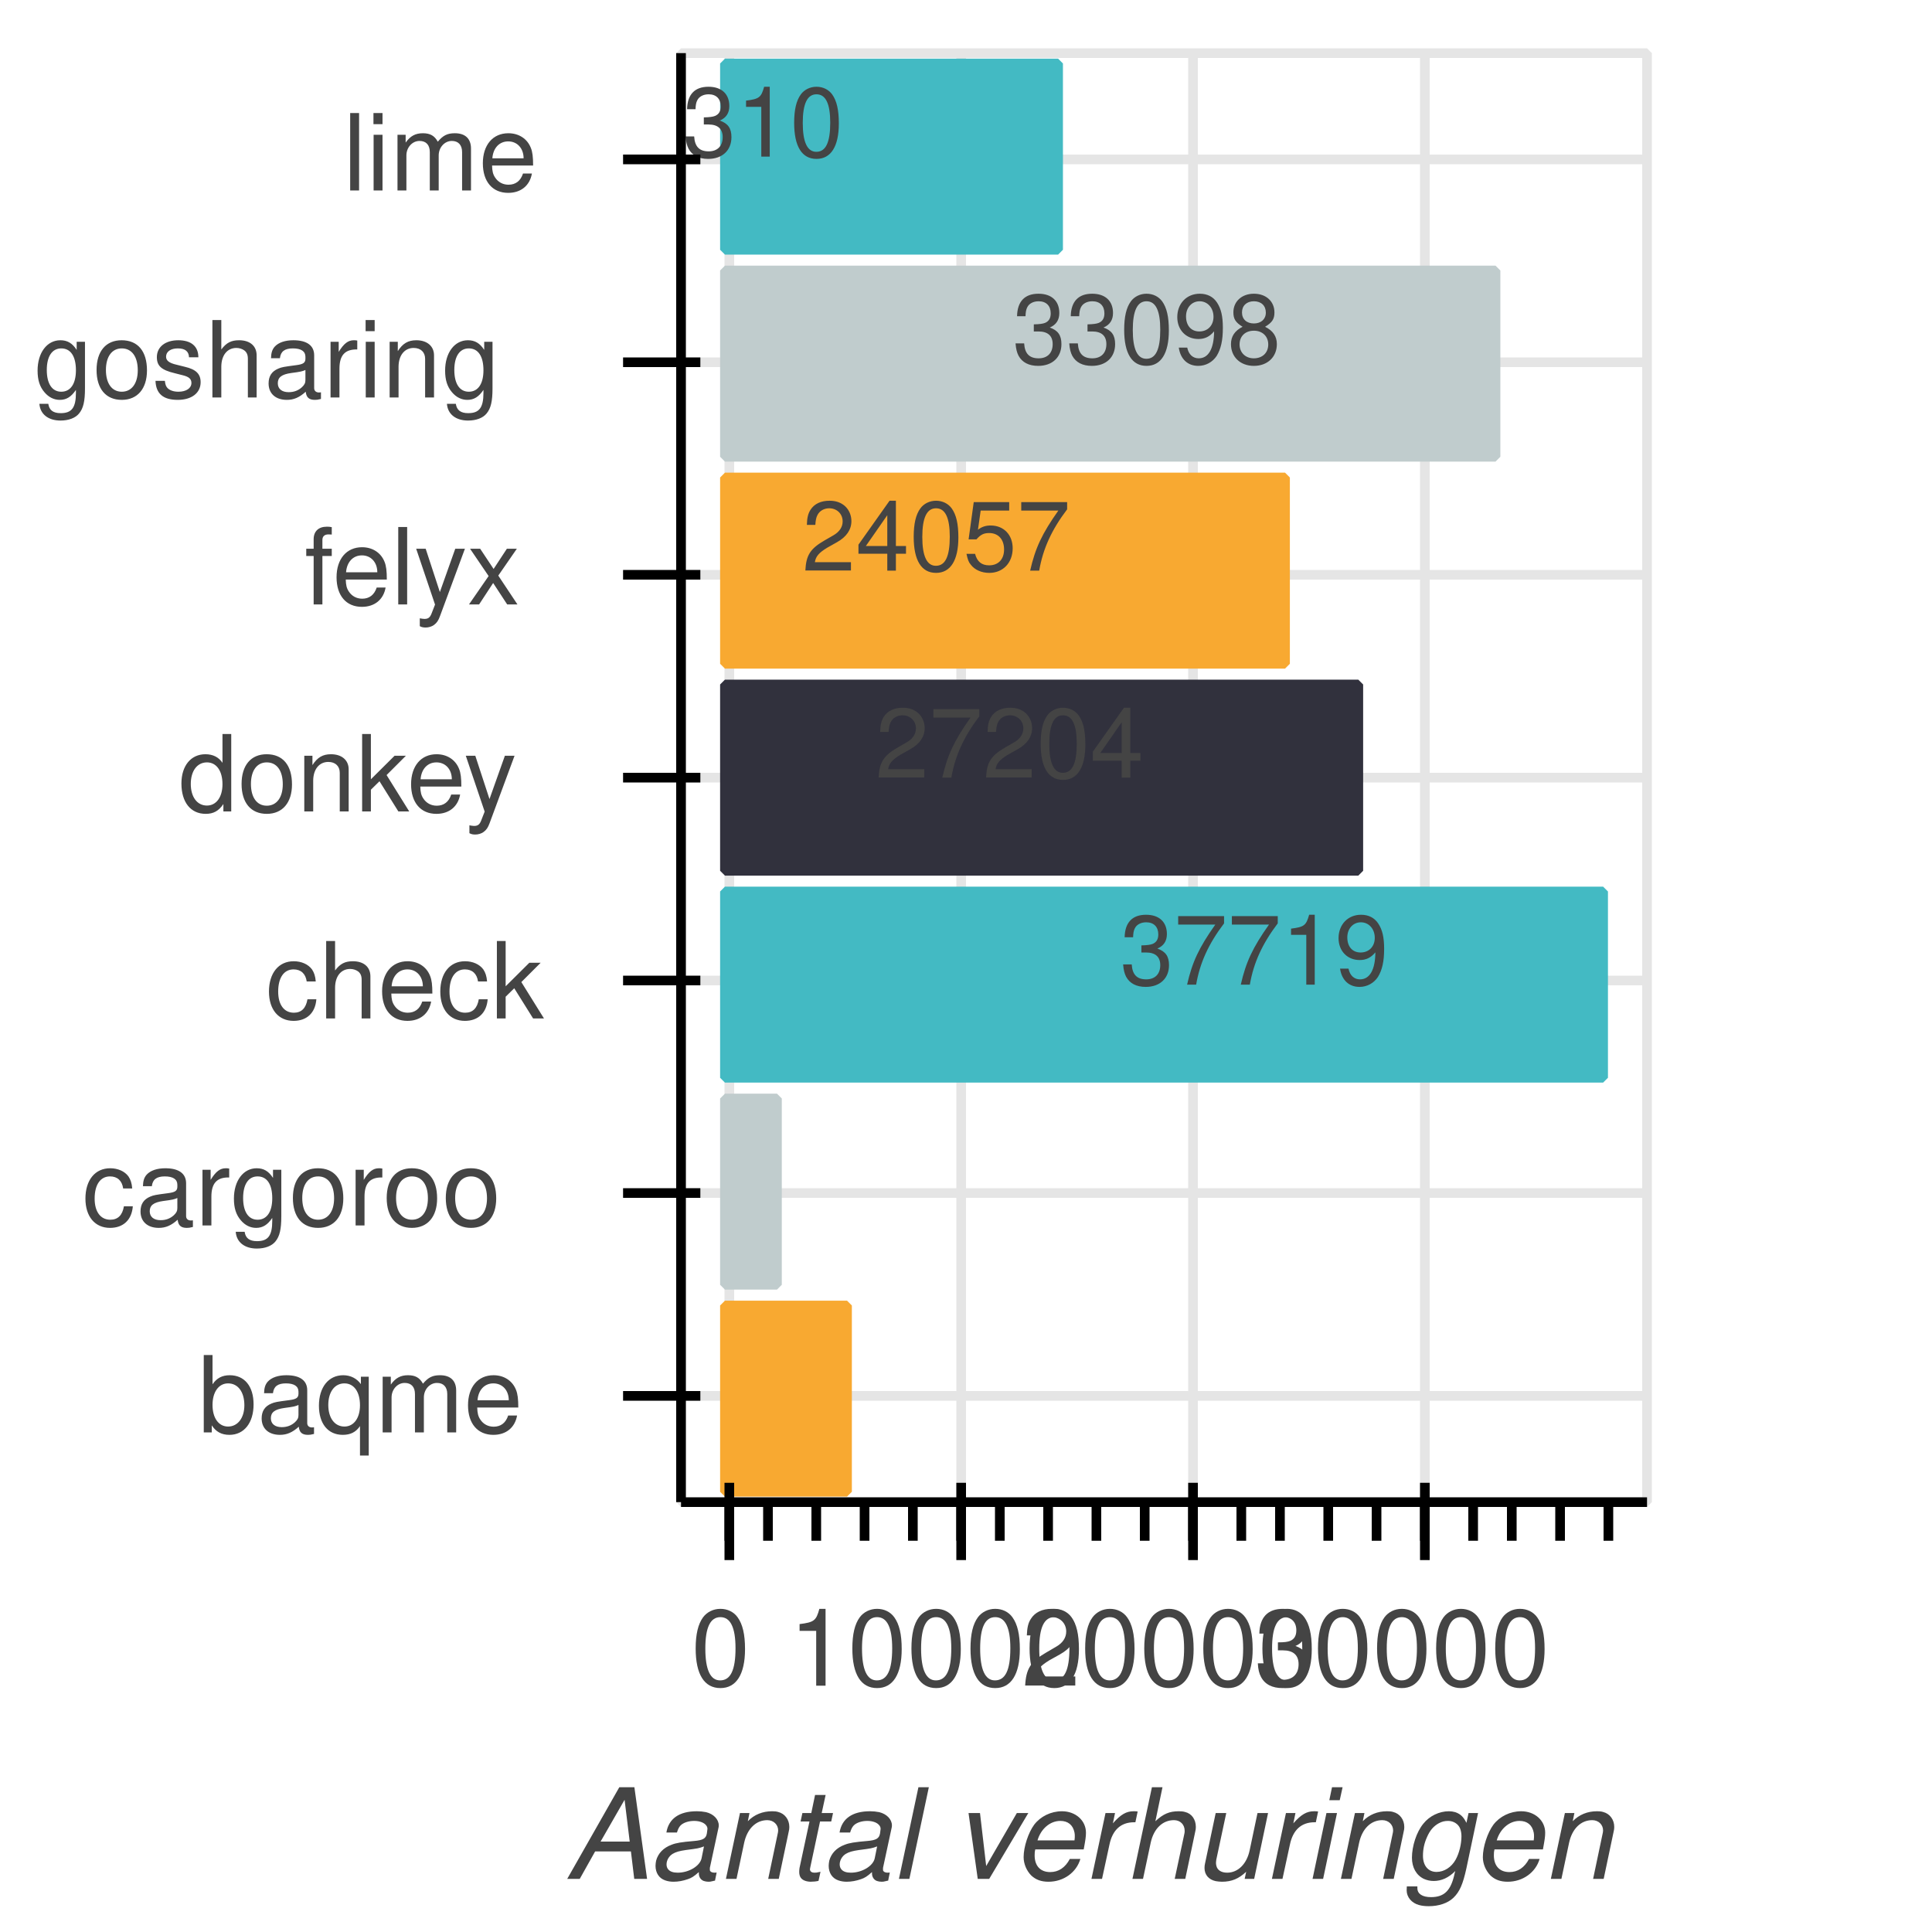
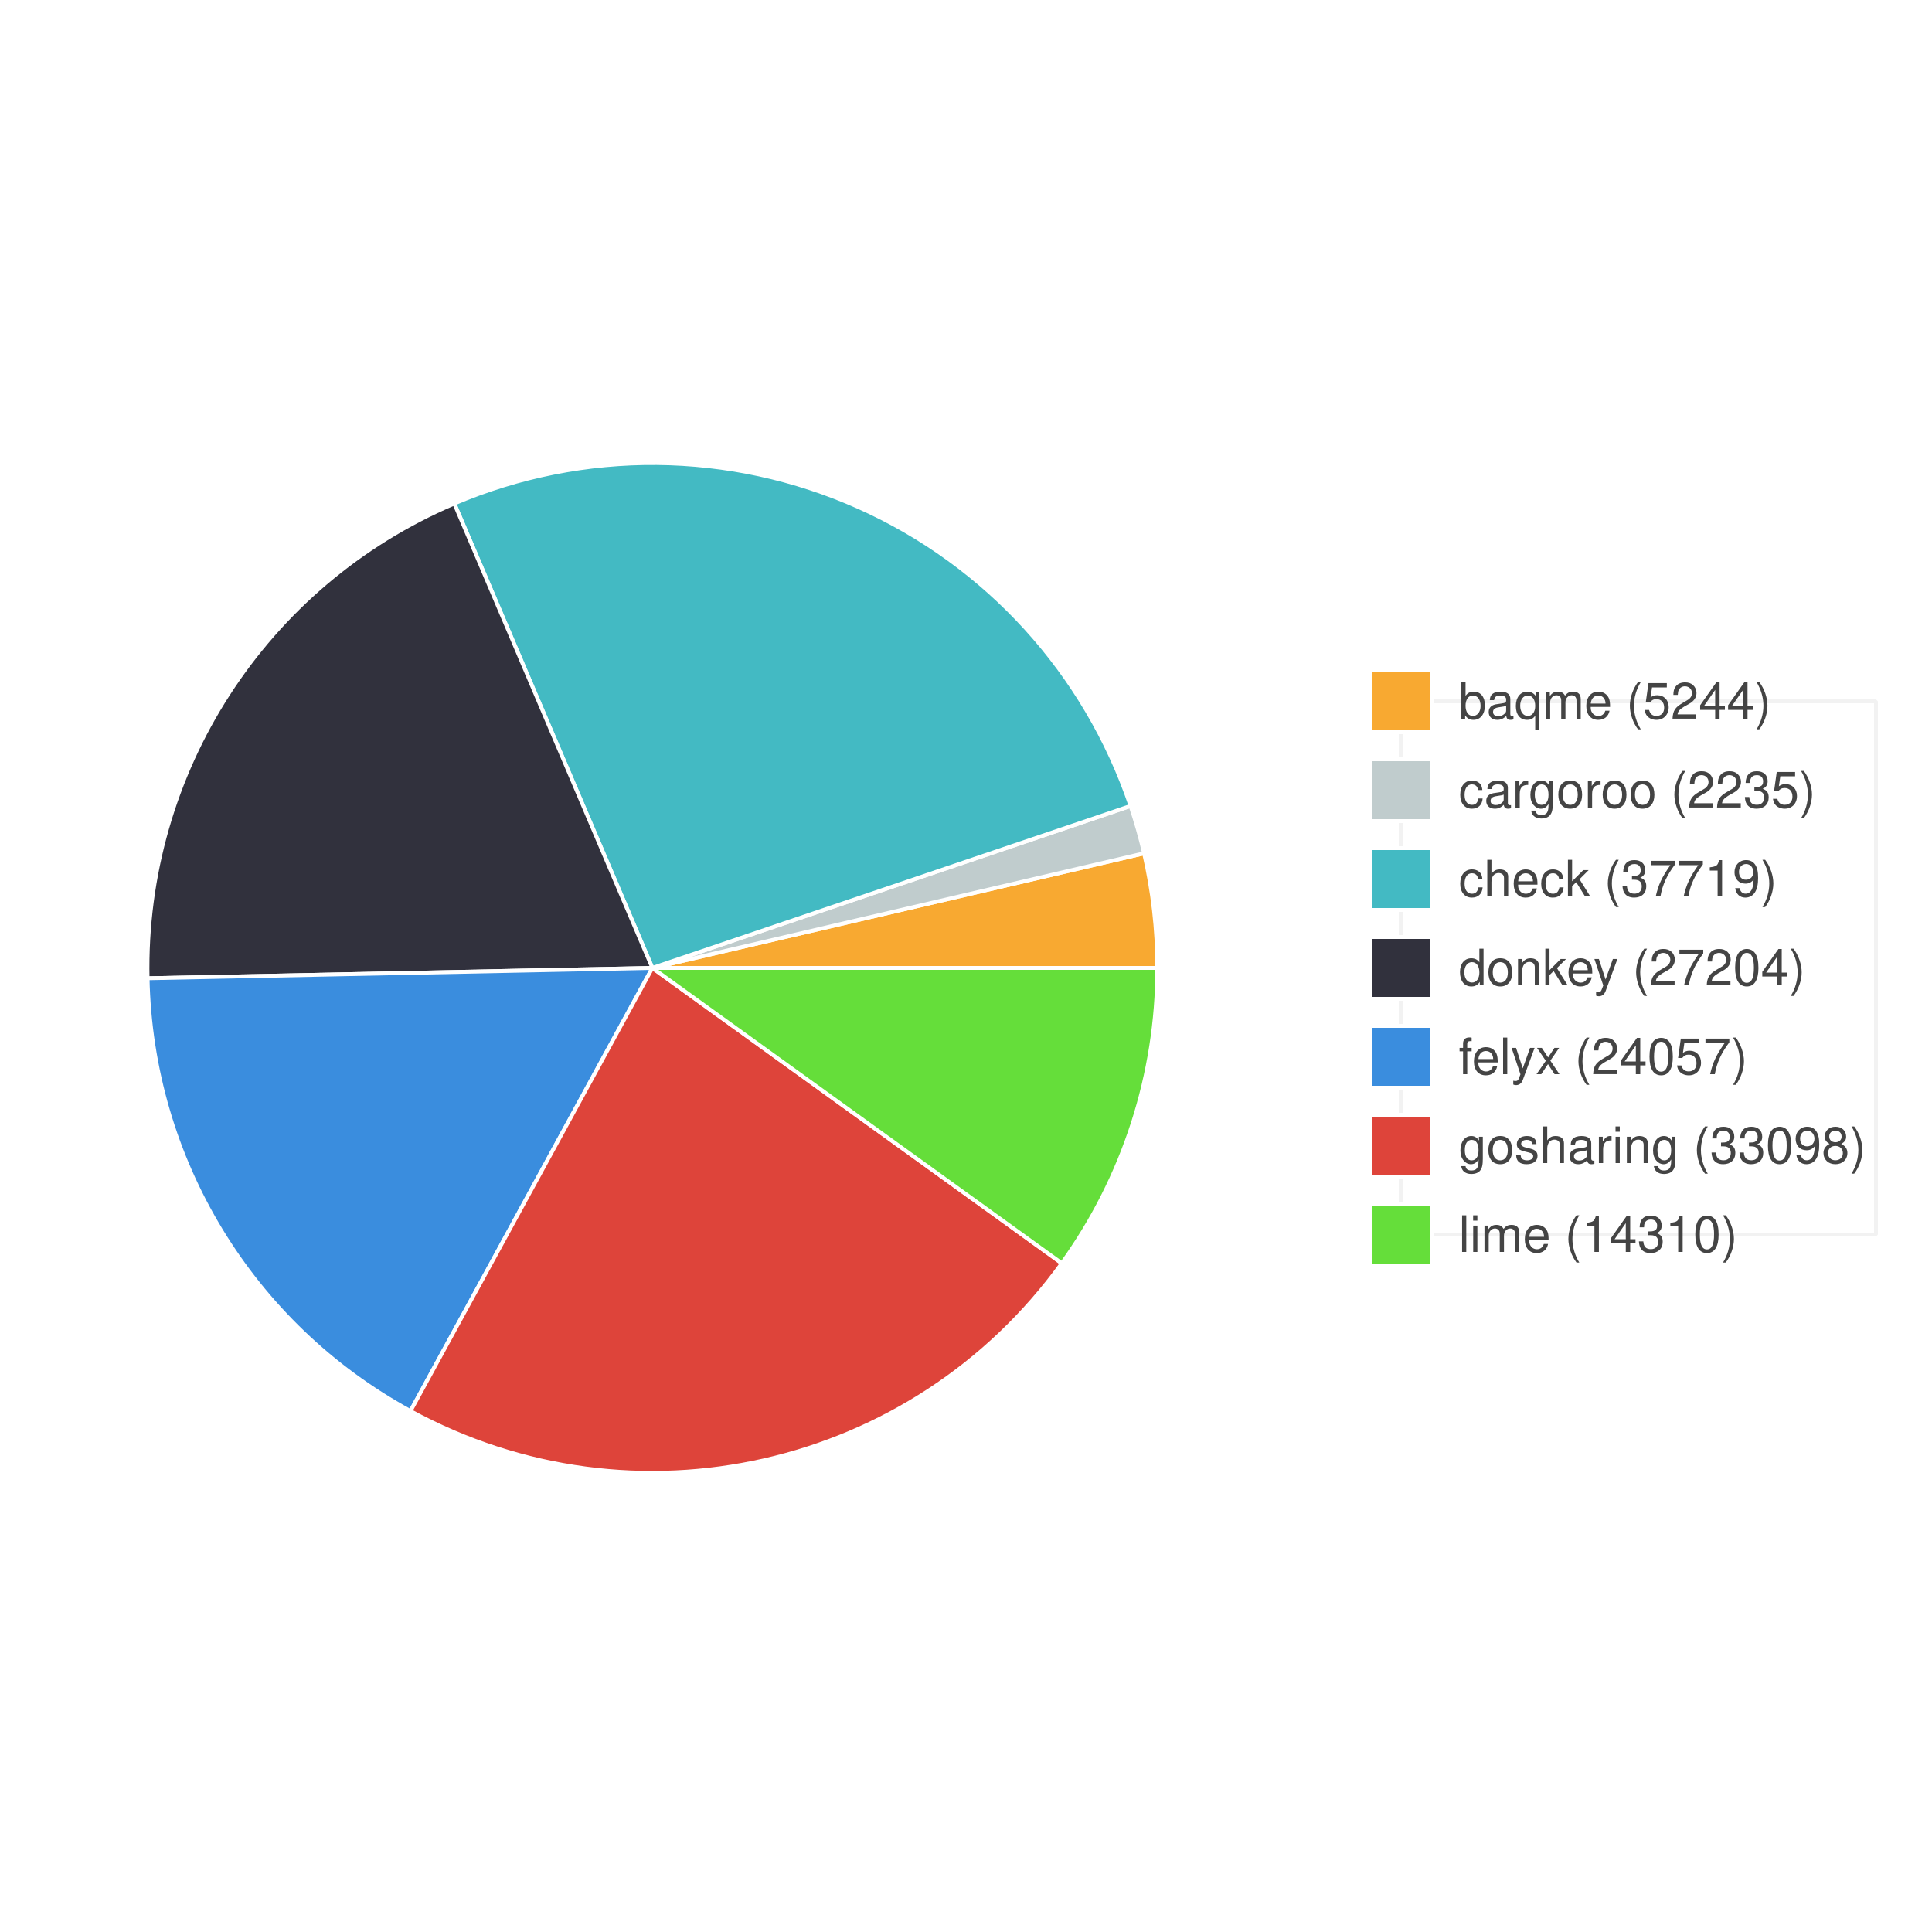
- <svg xmlns="http://www.w3.org/2000/svg" version="1.1" width="200" height="200">
+ <svg xmlns="http://www.w3.org/2000/svg" version="1.1" width="500" height="500">
  <defs>
-     <clipPath id="XthvBwrppSRx">
-       <path fill="none" stroke="none" d="M 0.5 0.5 L 200.5 0.5 L 200.5 200.5 L 0.5 200.5 L 0.5 0.5 Z M 70.5 5.5 L 170.5 5.5 L 170.5 155.5 L 70.5 155.5 L 70.5 5.5 Z" clip-rule="evenodd" />
+     <clipPath id="PnQMNqnVrtRl">
+       <path fill="none" stroke="none" d="M 5.5 5.5 L 495.5 5.5 L 495.5 495.5 L 5.5 495.5 L 5.5 5.5 Z" />
    </clipPath>
-     <clipPath id="myTZbSOGJwbi">
-       <path fill="none" stroke="none" d="M 70.5 5.5 L 170.5 5.5 L 170.5 155.5 L 70.5 155.5 L 70.5 5.5 Z" />
+     <clipPath id="xqCbtnNBRsTf">
+       <path fill="none" stroke="none" d="M 5.5 5.5 L 495.5 5.5 L 495.5 495.5 L 5.5 495.5 L 5.5 5.5 Z" />
    </clipPath>
-     <clipPath id="CkXTXPCIAwbs">
-       <path fill="none" stroke="none" d="M 70.5 5.5 L 170.5 5.5 L 170.5 155.5 L 70.5 155.5 L 70.5 5.5 Z" />
+     <clipPath id="TKKrbIToDdsP">
+       <path fill="none" stroke="none" d="M 5.5 5.5 L 495.5 5.5 L 495.5 495.5 L 5.5 495.5 L 5.5 5.5 Z" />
    </clipPath>
-     <clipPath id="OguzNlTFTEyh">
-       <path fill="none" stroke="none" d="M 70.5 5.5 L 170.5 5.5 L 170.5 155.5 L 70.5 155.5 L 70.5 5.5 Z" />
-     </clipPath>
-     <clipPath id="RWVILTOQchyN">
-       <path fill="none" stroke="none" d="M 70.5 5.5 L 170.5 5.5 L 170.5 155.5 L 70.5 155.5 L 70.5 5.5 Z" />
-     </clipPath>
-     <clipPath id="hvoOOoxKvOeM">
-       <path fill="none" stroke="none" d="M 70.5 5.5 L 170.5 5.5 L 170.5 155.5 L 70.5 155.5 L 70.5 5.5 Z" />
+     <clipPath id="KvuiSmDhgmhO">
+       <path fill="none" stroke="none" d="M 5.5 5.5 L 495.5 5.5 L 495.5 495.5 L 5.5 495.5 L 5.5 5.5 Z" />
    </clipPath>
  </defs>
-   <path fill="rgb(255,255,255)" stroke="none" paint-order="stroke" d="M 0.5 0.5 L 200.5 0.5 L 200.5 200.5 L 0.5 200.5 L 0.5 0.5 Z" fill-opacity="1" clip-path="url(#XthvBwrppSRx)" />
-   <path fill="rgb(255,255,255)" stroke="none" paint-order="stroke" d="M 70.5 5.5 L 170.5 5.5 L 170.5 155.5 L 70.5 155.5 L 70.5 5.5 Z" fill-opacity="1" />
-   <path fill="none" stroke="rgb(229,229,229)" paint-order="fill" d="M 70.5 5.5 L 170.5 5.5 L 170.5 155.5 L 70.5 155.5 L 70.5 5.5 Z" stroke-opacity="1" stroke-linejoin="bevel" stroke-miterlimit="10" />
-   <path fill="none" stroke="rgb(229,229,229)" paint-order="fill" d="M 75.5 155.5 L 75.5 5.5 M 99.5 155.5 L 99.5 5.5 M 123.5 155.5 L 123.5 5.5 M 147.5 155.5 L 147.5 5.5" stroke-opacity="1" stroke-linejoin="bevel" stroke-miterlimit="10" clip-path="url(#myTZbSOGJwbi)" />
-   <path fill="none" stroke="rgb(229,229,229)" paint-order="fill" d="M 70.5 144.5 L 170.5 144.5 M 70.5 123.5 L 170.5 123.5 M 70.5 101.5 L 170.5 101.5 M 70.5 80.5 L 170.5 80.5 M 70.5 59.5 L 170.5 59.5 M 70.5 37.5 L 170.5 37.5 M 70.5 16.5 L 170.5 16.5" stroke-opacity="1" stroke-linejoin="bevel" stroke-miterlimit="10" clip-path="url(#CkXTXPCIAwbs)" />
-   <path fill="rgb(248,169,49)" stroke="rgb(248,169,49)" paint-order="fill" d="M 75.045 135.143 L 87.684 135.143 L 87.684 154.429 L 75.045 154.429 L 75.045 135.143 Z" fill-opacity="1" clip-path="url(#OguzNlTFTEyh)" stroke-opacity="1" stroke-linejoin="bevel" stroke-miterlimit="10" />
-   <path fill="rgb(192,204,205)" stroke="rgb(192,204,205)" paint-order="fill" d="M 75.045 113.714 L 80.432 113.714 L 80.432 133 L 75.045 133 L 75.045 113.714 Z" fill-opacity="1" clip-path="url(#OguzNlTFTEyh)" stroke-opacity="1" stroke-linejoin="bevel" stroke-miterlimit="10" />
-   <path fill="rgb(67,186,195)" stroke="rgb(67,186,195)" paint-order="fill" d="M 75.045 92.286 L 165.955 92.286 L 165.955 111.571 L 75.045 111.571 L 75.045 92.286 Z" fill-opacity="1" clip-path="url(#OguzNlTFTEyh)" stroke-opacity="1" stroke-linejoin="bevel" stroke-miterlimit="10" />
-   <path fill="rgb(49,49,61)" stroke="rgb(49,49,61)" paint-order="fill" d="M 75.045 70.857 L 140.612 70.857 L 140.612 90.143 L 75.045 90.143 L 75.045 70.857 Z" fill-opacity="1" clip-path="url(#OguzNlTFTEyh)" stroke-opacity="1" stroke-linejoin="bevel" stroke-miterlimit="10" />
-   <path fill="rgb(248,169,49)" stroke="rgb(248,169,49)" paint-order="fill" d="M 75.045 49.429 L 133.027 49.429 L 133.027 68.714 L 75.045 68.714 L 75.045 49.429 Z" fill-opacity="1" clip-path="url(#OguzNlTFTEyh)" stroke-opacity="1" stroke-linejoin="bevel" stroke-miterlimit="10" />
-   <path fill="rgb(192,204,205)" stroke="rgb(192,204,205)" paint-order="fill" d="M 75.045 28 L 154.817 28 L 154.817 47.286 L 75.045 47.286 L 75.045 28 Z" fill-opacity="1" clip-path="url(#OguzNlTFTEyh)" stroke-opacity="1" stroke-linejoin="bevel" stroke-miterlimit="10" />
-   <path fill="rgb(67,186,195)" stroke="rgb(67,186,195)" paint-order="fill" d="M 75.045 6.571 L 109.535 6.571 L 109.535 25.857 L 75.045 25.857 L 75.045 6.571 Z" fill-opacity="1" clip-path="url(#OguzNlTFTEyh)" stroke-opacity="1" stroke-linejoin="bevel" stroke-miterlimit="10" />
-   <g clip-path="url(#RWVILTOQchyN)">
-     <text fill="rgb(68,68,68)" stroke="none" font-family="helvetica" font-size="10px" font-style="normal" font-weight="normal" text-decoration="normal" x="37.184" y="144.286" text-anchor="start" dominant-baseline="alphabetic" transform="matrix(1, 0, 0, 1, 0.5, 0.5)" fill-opacity="1">5244</text>
+   <path fill="rgb(248,169,49)" stroke="rgb(255,255,255)" paint-order="fill" d="M 299.5 250.5 A 130.667 130.667 0 0 0 296.088 220.835 L 168.833 250.5 Z" fill-opacity="1" clip-path="url(#TKKrbIToDdsP)" stroke-opacity="1" stroke-linejoin="bevel" stroke-miterlimit="10" />
+   <path fill="rgb(192,204,205)" stroke="rgb(255,255,255)" paint-order="fill" d="M 296.088 220.835 A 130.667 130.667 0 0 0 292.591 208.575 L 168.833 250.5 Z" fill-opacity="1" clip-path="url(#TKKrbIToDdsP)" stroke-opacity="1" stroke-linejoin="bevel" stroke-miterlimit="10" />
+   <path fill="rgb(67,186,195)" stroke="rgb(255,255,255)" paint-order="fill" d="M 292.591 208.575 A 130.667 130.667 0 0 0 117.569 130.31 L 168.833 250.5 Z" fill-opacity="1" clip-path="url(#TKKrbIToDdsP)" stroke-opacity="1" stroke-linejoin="bevel" stroke-miterlimit="10" />
+   <path fill="rgb(49,49,61)" stroke="rgb(255,255,255)" paint-order="fill" d="M 117.569 130.31 A 130.667 130.667 0 0 0 38.194 253.173 L 168.833 250.5 Z" fill-opacity="1" clip-path="url(#TKKrbIToDdsP)" stroke-opacity="1" stroke-linejoin="bevel" stroke-miterlimit="10" />
+   <path fill="rgb(58,141,222)" stroke="rgb(255,255,255)" paint-order="fill" d="M 38.194 253.173 A 130.667 130.667 0 0 0 106.225 365.191 L 168.833 250.5 Z" fill-opacity="1" clip-path="url(#TKKrbIToDdsP)" stroke-opacity="1" stroke-linejoin="bevel" stroke-miterlimit="10" />
+   <path fill="rgb(222,68,58)" stroke="rgb(255,255,255)" paint-order="fill" d="M 106.225 365.191 A 130.667 130.667 0 0 0 274.802 326.949 L 168.833 250.5 Z" fill-opacity="1" clip-path="url(#TKKrbIToDdsP)" stroke-opacity="1" stroke-linejoin="bevel" stroke-miterlimit="10" />
+   <path fill="rgb(101,222,58)" stroke="rgb(255,255,255)" paint-order="fill" d="M 274.802 326.949 A 130.667 130.667 0 0 0 299.5 250.5 L 168.833 250.5 Z" fill-opacity="1" clip-path="url(#TKKrbIToDdsP)" stroke-opacity="1" stroke-linejoin="bevel" stroke-miterlimit="10" />
+   <path fill="none" stroke="rgb(229,229,229)" paint-order="fill" d="M 362.5 181.5 L 485.5 181.5 L 485.5 319.5 L 362.5 319.5 L 362.5 181.5 Z" stroke-opacity="0.502" stroke-linejoin="bevel" stroke-miterlimit="10" clip-path="url(#KvuiSmDhgmhO)" />
+   <path fill="rgb(248,169,49)" stroke="rgb(255,255,255)" paint-order="fill" d="M 354.5 173.5 L 370.5 173.5 L 370.5 189.5 L 354.5 189.5 L 354.5 173.5 Z" fill-opacity="1" clip-path="url(#KvuiSmDhgmhO)" stroke-opacity="1" stroke-linejoin="bevel" stroke-miterlimit="10" />
+   <g clip-path="url(#KvuiSmDhgmhO)">
+     <text fill="rgb(68,68,68)" stroke="none" font-family="helvetica" font-size="13px" font-style="normal" font-weight="normal" text-decoration="normal" x="0" y="4.5" text-anchor="start" dominant-baseline="alphabetic" transform="matrix(1, 0, 0, 1, 377.5, 181.5)" fill-opacity="1">baqme (5244)</text>
  </g>
-   <g clip-path="url(#RWVILTOQchyN)">
-     <text fill="none" stroke="rgb(0,0,0)" font-family="helvetica" font-size="10px" font-style="normal" font-weight="normal" text-decoration="normal" x="37.184" y="144.286" text-anchor="start" dominant-baseline="alphabetic" transform="matrix(1, 0, 0, 1, 0.5, 0.5)" stroke-opacity="0" stroke-miterlimit="10" stroke-dasharray="">5244</text>
+   <g clip-path="url(#KvuiSmDhgmhO)">
+     <text fill="none" stroke="rgb(0,0,0)" font-family="helvetica" font-size="13px" font-style="normal" font-weight="normal" text-decoration="normal" x="0" y="4.5" text-anchor="start" dominant-baseline="alphabetic" transform="matrix(1, 0, 0, 1, 377.5, 181.5)" stroke-opacity="0" stroke-linejoin="bevel" stroke-miterlimit="10">baqme (5244)</text>
  </g>
-   <g clip-path="url(#RWVILTOQchyN)">
-     <text fill="rgb(68,68,68)" stroke="none" font-family="helvetica" font-size="10px" font-style="normal" font-weight="normal" text-decoration="normal" x="29.932" y="122.857" text-anchor="start" dominant-baseline="alphabetic" transform="matrix(1, 0, 0, 1, 0.5, 0.5)" fill-opacity="1">2235</text>
+   <path fill="rgb(192,204,205)" stroke="rgb(255,255,255)" paint-order="fill" d="M 354.5 196.5 L 370.5 196.5 L 370.5 212.5 L 354.5 212.5 L 354.5 196.5 Z" fill-opacity="1" clip-path="url(#KvuiSmDhgmhO)" stroke-opacity="1" stroke-linejoin="bevel" stroke-miterlimit="10" />
+   <g clip-path="url(#KvuiSmDhgmhO)">
+     <text fill="rgb(68,68,68)" stroke="none" font-family="helvetica" font-size="13px" font-style="normal" font-weight="normal" text-decoration="normal" x="0" y="4.5" text-anchor="start" dominant-baseline="alphabetic" transform="matrix(1, 0, 0, 1, 377.5, 204.5)" fill-opacity="1">cargoroo (2235)</text>
  </g>
-   <g clip-path="url(#RWVILTOQchyN)">
-     <text fill="none" stroke="rgb(0,0,0)" font-family="helvetica" font-size="10px" font-style="normal" font-weight="normal" text-decoration="normal" x="29.932" y="122.857" text-anchor="start" dominant-baseline="alphabetic" transform="matrix(1, 0, 0, 1, 0.5, 0.5)" stroke-opacity="0" stroke-miterlimit="10" stroke-dasharray="">2235</text>
+   <g clip-path="url(#KvuiSmDhgmhO)">
+     <text fill="none" stroke="rgb(0,0,0)" font-family="helvetica" font-size="13px" font-style="normal" font-weight="normal" text-decoration="normal" x="0" y="4.5" text-anchor="start" dominant-baseline="alphabetic" transform="matrix(1, 0, 0, 1, 377.5, 204.5)" stroke-opacity="0" stroke-linejoin="bevel" stroke-miterlimit="10">cargoroo (2235)</text>
  </g>
-   <g clip-path="url(#RWVILTOQchyN)">
-     <text fill="rgb(68,68,68)" stroke="none" font-family="helvetica" font-size="10px" font-style="normal" font-weight="normal" text-decoration="normal" x="115.455" y="101.429" text-anchor="start" dominant-baseline="alphabetic" transform="matrix(1, 0, 0, 1, 0.5, 0.5)" fill-opacity="1">37719</text>
+   <path fill="rgb(67,186,195)" stroke="rgb(255,255,255)" paint-order="fill" d="M 354.5 219.5 L 370.5 219.5 L 370.5 235.5 L 354.5 235.5 L 354.5 219.5 Z" fill-opacity="1" clip-path="url(#KvuiSmDhgmhO)" stroke-opacity="1" stroke-linejoin="bevel" stroke-miterlimit="10" />
+   <g clip-path="url(#KvuiSmDhgmhO)">
+     <text fill="rgb(68,68,68)" stroke="none" font-family="helvetica" font-size="13px" font-style="normal" font-weight="normal" text-decoration="normal" x="0" y="4.5" text-anchor="start" dominant-baseline="alphabetic" transform="matrix(1, 0, 0, 1, 377.5, 227.5)" fill-opacity="1">check (37719)</text>
  </g>
-   <g clip-path="url(#RWVILTOQchyN)">
-     <text fill="none" stroke="rgb(0,0,0)" font-family="helvetica" font-size="10px" font-style="normal" font-weight="normal" text-decoration="normal" x="115.455" y="101.429" text-anchor="start" dominant-baseline="alphabetic" transform="matrix(1, 0, 0, 1, 0.5, 0.5)" stroke-opacity="0" stroke-miterlimit="10" stroke-dasharray="">37719</text>
+   <g clip-path="url(#KvuiSmDhgmhO)">
+     <text fill="none" stroke="rgb(0,0,0)" font-family="helvetica" font-size="13px" font-style="normal" font-weight="normal" text-decoration="normal" x="0" y="4.5" text-anchor="start" dominant-baseline="alphabetic" transform="matrix(1, 0, 0, 1, 377.5, 227.5)" stroke-opacity="0" stroke-linejoin="bevel" stroke-miterlimit="10">check (37719)</text>
  </g>
-   <g clip-path="url(#RWVILTOQchyN)">
-     <text fill="rgb(68,68,68)" stroke="none" font-family="helvetica" font-size="10px" font-style="normal" font-weight="normal" text-decoration="normal" x="90.112" y="80" text-anchor="start" dominant-baseline="alphabetic" transform="matrix(1, 0, 0, 1, 0.5, 0.5)" fill-opacity="1">27204</text>
+   <path fill="rgb(49,49,61)" stroke="rgb(255,255,255)" paint-order="fill" d="M 354.5 242.5 L 370.5 242.5 L 370.5 258.5 L 354.5 258.5 L 354.5 242.5 Z" fill-opacity="1" clip-path="url(#KvuiSmDhgmhO)" stroke-opacity="1" stroke-linejoin="bevel" stroke-miterlimit="10" />
+   <g clip-path="url(#KvuiSmDhgmhO)">
+     <text fill="rgb(68,68,68)" stroke="none" font-family="helvetica" font-size="13px" font-style="normal" font-weight="normal" text-decoration="normal" x="0" y="4.5" text-anchor="start" dominant-baseline="alphabetic" transform="matrix(1, 0, 0, 1, 377.5, 250.5)" fill-opacity="1">donkey (27204)</text>
  </g>
-   <g clip-path="url(#RWVILTOQchyN)">
-     <text fill="none" stroke="rgb(0,0,0)" font-family="helvetica" font-size="10px" font-style="normal" font-weight="normal" text-decoration="normal" x="90.112" y="80" text-anchor="start" dominant-baseline="alphabetic" transform="matrix(1, 0, 0, 1, 0.5, 0.5)" stroke-opacity="0" stroke-miterlimit="10" stroke-dasharray="">27204</text>
+   <g clip-path="url(#KvuiSmDhgmhO)">
+     <text fill="none" stroke="rgb(0,0,0)" font-family="helvetica" font-size="13px" font-style="normal" font-weight="normal" text-decoration="normal" x="0" y="4.5" text-anchor="start" dominant-baseline="alphabetic" transform="matrix(1, 0, 0, 1, 377.5, 250.5)" stroke-opacity="0" stroke-linejoin="bevel" stroke-miterlimit="10">donkey (27204)</text>
  </g>
-   <g clip-path="url(#RWVILTOQchyN)">
-     <text fill="rgb(68,68,68)" stroke="none" font-family="helvetica" font-size="10px" font-style="normal" font-weight="normal" text-decoration="normal" x="82.527" y="58.571" text-anchor="start" dominant-baseline="alphabetic" transform="matrix(1, 0, 0, 1, 0.5, 0.5)" fill-opacity="1">24057</text>
+   <path fill="rgb(58,141,222)" stroke="rgb(255,255,255)" paint-order="fill" d="M 354.5 265.5 L 370.5 265.5 L 370.5 281.5 L 354.5 281.5 L 354.5 265.5 Z" fill-opacity="1" clip-path="url(#KvuiSmDhgmhO)" stroke-opacity="1" stroke-linejoin="bevel" stroke-miterlimit="10" />
+   <g clip-path="url(#KvuiSmDhgmhO)">
+     <text fill="rgb(68,68,68)" stroke="none" font-family="helvetica" font-size="13px" font-style="normal" font-weight="normal" text-decoration="normal" x="0" y="4.5" text-anchor="start" dominant-baseline="alphabetic" transform="matrix(1, 0, 0, 1, 377.5, 273.5)" fill-opacity="1">felyx (24057)</text>
  </g>
-   <g clip-path="url(#RWVILTOQchyN)">
-     <text fill="none" stroke="rgb(0,0,0)" font-family="helvetica" font-size="10px" font-style="normal" font-weight="normal" text-decoration="normal" x="82.527" y="58.571" text-anchor="start" dominant-baseline="alphabetic" transform="matrix(1, 0, 0, 1, 0.5, 0.5)" stroke-opacity="0" stroke-miterlimit="10" stroke-dasharray="">24057</text>
+   <g clip-path="url(#KvuiSmDhgmhO)">
+     <text fill="none" stroke="rgb(0,0,0)" font-family="helvetica" font-size="13px" font-style="normal" font-weight="normal" text-decoration="normal" x="0" y="4.5" text-anchor="start" dominant-baseline="alphabetic" transform="matrix(1, 0, 0, 1, 377.5, 273.5)" stroke-opacity="0" stroke-linejoin="bevel" stroke-miterlimit="10">felyx (24057)</text>
  </g>
-   <g clip-path="url(#RWVILTOQchyN)">
-     <text fill="rgb(68,68,68)" stroke="none" font-family="helvetica" font-size="10px" font-style="normal" font-weight="normal" text-decoration="normal" x="104.317" y="37.143" text-anchor="start" dominant-baseline="alphabetic" transform="matrix(1, 0, 0, 1, 0.5, 0.5)" fill-opacity="1">33098</text>
+   <path fill="rgb(222,68,58)" stroke="rgb(255,255,255)" paint-order="fill" d="M 354.5 288.5 L 370.5 288.5 L 370.5 304.5 L 354.5 304.5 L 354.5 288.5 Z" fill-opacity="1" clip-path="url(#KvuiSmDhgmhO)" stroke-opacity="1" stroke-linejoin="bevel" stroke-miterlimit="10" />
+   <g clip-path="url(#KvuiSmDhgmhO)">
+     <text fill="rgb(68,68,68)" stroke="none" font-family="helvetica" font-size="13px" font-style="normal" font-weight="normal" text-decoration="normal" x="0" y="4.5" text-anchor="start" dominant-baseline="alphabetic" transform="matrix(1, 0, 0, 1, 377.5, 296.5)" fill-opacity="1">gosharing (33098)</text>
  </g>
-   <g clip-path="url(#RWVILTOQchyN)">
-     <text fill="none" stroke="rgb(0,0,0)" font-family="helvetica" font-size="10px" font-style="normal" font-weight="normal" text-decoration="normal" x="104.317" y="37.143" text-anchor="start" dominant-baseline="alphabetic" transform="matrix(1, 0, 0, 1, 0.5, 0.5)" stroke-opacity="0" stroke-miterlimit="10" stroke-dasharray="">33098</text>
+   <g clip-path="url(#KvuiSmDhgmhO)">
+     <text fill="none" stroke="rgb(0,0,0)" font-family="helvetica" font-size="13px" font-style="normal" font-weight="normal" text-decoration="normal" x="0" y="4.5" text-anchor="start" dominant-baseline="alphabetic" transform="matrix(1, 0, 0, 1, 377.5, 296.5)" stroke-opacity="0" stroke-linejoin="bevel" stroke-miterlimit="10">gosharing (33098)</text>
  </g>
-   <g clip-path="url(#RWVILTOQchyN)">
-     <text fill="rgb(68,68,68)" stroke="none" font-family="helvetica" font-size="10px" font-style="normal" font-weight="normal" text-decoration="normal" x="59.035" y="15.714" text-anchor="start" dominant-baseline="alphabetic" transform="matrix(1, 0, 0, 1, 0.5, 0.5)" fill-opacity="1">14310</text>
+   <path fill="rgb(101,222,58)" stroke="rgb(255,255,255)" paint-order="fill" d="M 354.5 311.5 L 370.5 311.5 L 370.5 327.5 L 354.5 327.5 L 354.5 311.5 Z" fill-opacity="1" clip-path="url(#KvuiSmDhgmhO)" stroke-opacity="1" stroke-linejoin="bevel" stroke-miterlimit="10" />
+   <g clip-path="url(#KvuiSmDhgmhO)">
+     <text fill="rgb(68,68,68)" stroke="none" font-family="helvetica" font-size="13px" font-style="normal" font-weight="normal" text-decoration="normal" x="0" y="4.5" text-anchor="start" dominant-baseline="alphabetic" transform="matrix(1, 0, 0, 1, 377.5, 319.5)" fill-opacity="1">lime (14310)</text>
  </g>
-   <g clip-path="url(#RWVILTOQchyN)">
-     <text fill="none" stroke="rgb(0,0,0)" font-family="helvetica" font-size="10px" font-style="normal" font-weight="normal" text-decoration="normal" x="59.035" y="15.714" text-anchor="start" dominant-baseline="alphabetic" transform="matrix(1, 0, 0, 1, 0.5, 0.5)" stroke-opacity="0" stroke-miterlimit="10" stroke-dasharray="">14310</text>
+   <g clip-path="url(#KvuiSmDhgmhO)">
+     <text fill="none" stroke="rgb(0,0,0)" font-family="helvetica" font-size="13px" font-style="normal" font-weight="normal" text-decoration="normal" x="0" y="4.5" text-anchor="start" dominant-baseline="alphabetic" transform="matrix(1, 0, 0, 1, 377.5, 319.5)" stroke-opacity="0" stroke-linejoin="bevel" stroke-miterlimit="10">lime (14310)</text>
  </g>
-   <path fill="none" stroke="rgb(0,0,0)" paint-order="fill" d="M 70.5 155.5 L 170.5 155.5" stroke-opacity="1" stroke-linejoin="bevel" stroke-miterlimit="10" />
-   <path fill="none" stroke="rgb(0,0,0)" paint-order="fill" d="M 75.5 161.5 L 75.5 153.5 M 99.5 161.5 L 99.5 153.5 M 123.5 161.5 L 123.5 153.5 M 147.5 161.5 L 147.5 153.5" stroke-opacity="1" stroke-linejoin="bevel" stroke-miterlimit="10" />
-   <path fill="none" stroke="rgb(0,0,0)" paint-order="fill" d="M 75.5 159.5 L 75.5 155.5 M 79.5 159.5 L 79.5 155.5 M 84.5 159.5 L 84.5 155.5 M 89.5 159.5 L 89.5 155.5 M 94.5 159.5 L 94.5 155.5 M 99.5 159.5 L 99.5 155.5 M 103.5 159.5 L 103.5 155.5 M 108.5 159.5 L 108.5 155.5 M 113.5 159.5 L 113.5 155.5 M 118.5 159.5 L 118.5 155.5 M 123.5 159.5 L 123.5 155.5 M 128.5 159.5 L 128.5 155.5 M 132.5 159.5 L 132.5 155.5 M 137.5 159.5 L 137.5 155.5 M 142.5 159.5 L 142.5 155.5 M 147.5 159.5 L 147.5 155.5 M 152.5 159.5 L 152.5 155.5 M 156.5 159.5 L 156.5 155.5 M 161.5 159.5 L 161.5 155.5 M 166.5 159.5 L 166.5 155.5" stroke-opacity="1" stroke-linejoin="bevel" stroke-miterlimit="10" />
-   <text fill="rgb(68,68,68)" stroke="none" font-family="helvetica" font-size="11px" font-style="normal" font-weight="normal" text-decoration="normal" x="71.045" y="174" text-anchor="start" dominant-baseline="alphabetic" transform="matrix(1, 0, 0, 1, 0.5, 0.5)" fill-opacity="1">0</text>
-   <text fill="none" stroke="rgb(0,0,0)" font-family="helvetica" font-size="11px" font-style="normal" font-weight="normal" text-decoration="normal" x="71.045" y="174" text-anchor="start" dominant-baseline="alphabetic" transform="matrix(1, 0, 0, 1, 0.5, 0.5)" stroke-opacity="0" stroke-linejoin="bevel" stroke-miterlimit="10">0</text>
-   <text fill="rgb(68,68,68)" stroke="none" font-family="helvetica" font-size="11px" font-style="normal" font-weight="normal" text-decoration="normal" x="81.147" y="174" text-anchor="start" dominant-baseline="alphabetic" transform="matrix(1, 0, 0, 1, 0.5, 0.5)" fill-opacity="1">10000</text>
-   <text fill="none" stroke="rgb(0,0,0)" font-family="helvetica" font-size="11px" font-style="normal" font-weight="normal" text-decoration="normal" x="81.147" y="174" text-anchor="start" dominant-baseline="alphabetic" transform="matrix(1, 0, 0, 1, 0.5, 0.5)" stroke-opacity="0" stroke-linejoin="bevel" stroke-miterlimit="10">10000</text>
-   <text fill="rgb(68,68,68)" stroke="none" font-family="helvetica" font-size="11px" font-style="normal" font-weight="normal" text-decoration="normal" x="105.249" y="174" text-anchor="start" dominant-baseline="alphabetic" transform="matrix(1, 0, 0, 1, 0.5, 0.5)" fill-opacity="1">20000</text>
-   <text fill="none" stroke="rgb(0,0,0)" font-family="helvetica" font-size="11px" font-style="normal" font-weight="normal" text-decoration="normal" x="105.249" y="174" text-anchor="start" dominant-baseline="alphabetic" transform="matrix(1, 0, 0, 1, 0.5, 0.5)" stroke-opacity="0" stroke-linejoin="bevel" stroke-miterlimit="10">20000</text>
-   <text fill="rgb(68,68,68)" stroke="none" font-family="helvetica" font-size="11px" font-style="normal" font-weight="normal" text-decoration="normal" x="129.35" y="174" text-anchor="start" dominant-baseline="alphabetic" transform="matrix(1, 0, 0, 1, 0.5, 0.5)" fill-opacity="1">30000</text>
-   <text fill="none" stroke="rgb(0,0,0)" font-family="helvetica" font-size="11px" font-style="normal" font-weight="normal" text-decoration="normal" x="129.35" y="174" text-anchor="start" dominant-baseline="alphabetic" transform="matrix(1, 0, 0, 1, 0.5, 0.5)" stroke-opacity="0" stroke-linejoin="bevel" stroke-miterlimit="10">30000</text>
-   <text fill="rgb(68,68,68)" stroke="none" font-family="helvetica" font-size="13px" font-style="italic" font-weight="normal" text-decoration="normal" x="58" y="194" text-anchor="start" dominant-baseline="alphabetic" transform="matrix(1, 0, 0, 1, 0.5, 0.5)" fill-opacity="1">Aantal verhuringen</text>
-   <text fill="none" stroke="rgb(0,0,0)" font-family="helvetica" font-size="13px" font-style="italic" font-weight="normal" text-decoration="normal" x="58" y="194" text-anchor="start" dominant-baseline="alphabetic" transform="matrix(1, 0, 0, 1, 0.5, 0.5)" stroke-opacity="0" stroke-linejoin="bevel" stroke-miterlimit="10">Aantal verhuringen</text>
-   <path fill="none" stroke="rgb(0,0,0)" paint-order="fill" d="M 70.5 155.5 L 70.5 5.5" stroke-opacity="1" stroke-linejoin="bevel" stroke-miterlimit="10" />
-   <path fill="none" stroke="rgb(0,0,0)" paint-order="fill" d="M 64.5 144.5 L 72.5 144.5 M 64.5 123.5 L 72.5 123.5 M 64.5 101.5 L 72.5 101.5 M 64.5 80.5 L 72.5 80.5 M 64.5 59.5 L 72.5 59.5 M 64.5 37.5 L 72.5 37.5 M 64.5 16.5 L 72.5 16.5" stroke-opacity="1" stroke-linejoin="bevel" stroke-miterlimit="10" />
-   <path fill="none" stroke="rgb(0,0,0)" paint-order="fill" d="" stroke-opacity="1" stroke-linejoin="bevel" stroke-miterlimit="10" />
-   <text fill="rgb(68,68,68)" stroke="none" font-family="helvetica" font-size="11px" font-style="normal" font-weight="normal" text-decoration="normal" x="20" y="147.786" text-anchor="start" dominant-baseline="alphabetic" transform="matrix(1, 0, 0, 1, 0.5, 0.5)" fill-opacity="1">baqme</text>
-   <text fill="none" stroke="rgb(0,0,0)" font-family="helvetica" font-size="11px" font-style="normal" font-weight="normal" text-decoration="normal" x="20" y="147.786" text-anchor="start" dominant-baseline="alphabetic" transform="matrix(1, 0, 0, 1, 0.5, 0.5)" stroke-opacity="0" stroke-linejoin="bevel" stroke-miterlimit="10">baqme</text>
-   <text fill="rgb(68,68,68)" stroke="none" font-family="helvetica" font-size="11px" font-style="normal" font-weight="normal" text-decoration="normal" x="8" y="126.357" text-anchor="start" dominant-baseline="alphabetic" transform="matrix(1, 0, 0, 1, 0.5, 0.5)" fill-opacity="1">cargoroo</text>
-   <text fill="none" stroke="rgb(0,0,0)" font-family="helvetica" font-size="11px" font-style="normal" font-weight="normal" text-decoration="normal" x="8" y="126.357" text-anchor="start" dominant-baseline="alphabetic" transform="matrix(1, 0, 0, 1, 0.5, 0.5)" stroke-opacity="0" stroke-linejoin="bevel" stroke-miterlimit="10">cargoroo</text>
-   <text fill="rgb(68,68,68)" stroke="none" font-family="helvetica" font-size="11px" font-style="normal" font-weight="normal" text-decoration="normal" x="27" y="104.929" text-anchor="start" dominant-baseline="alphabetic" transform="matrix(1, 0, 0, 1, 0.5, 0.5)" fill-opacity="1">check</text>
-   <text fill="none" stroke="rgb(0,0,0)" font-family="helvetica" font-size="11px" font-style="normal" font-weight="normal" text-decoration="normal" x="27" y="104.929" text-anchor="start" dominant-baseline="alphabetic" transform="matrix(1, 0, 0, 1, 0.5, 0.5)" stroke-opacity="0" stroke-linejoin="bevel" stroke-miterlimit="10">check</text>
-   <text fill="rgb(68,68,68)" stroke="none" font-family="helvetica" font-size="11px" font-style="normal" font-weight="normal" text-decoration="normal" x="18" y="83.5" text-anchor="start" dominant-baseline="alphabetic" transform="matrix(1, 0, 0, 1, 0.5, 0.5)" fill-opacity="1">donkey</text>
-   <text fill="none" stroke="rgb(0,0,0)" font-family="helvetica" font-size="11px" font-style="normal" font-weight="normal" text-decoration="normal" x="18" y="83.5" text-anchor="start" dominant-baseline="alphabetic" transform="matrix(1, 0, 0, 1, 0.5, 0.5)" stroke-opacity="0" stroke-linejoin="bevel" stroke-miterlimit="10">donkey</text>
-   <text fill="rgb(68,68,68)" stroke="none" font-family="helvetica" font-size="11px" font-style="normal" font-weight="normal" text-decoration="normal" x="31" y="62.071" text-anchor="start" dominant-baseline="alphabetic" transform="matrix(1, 0, 0, 1, 0.5, 0.5)" fill-opacity="1">felyx</text>
-   <text fill="none" stroke="rgb(0,0,0)" font-family="helvetica" font-size="11px" font-style="normal" font-weight="normal" text-decoration="normal" x="31" y="62.071" text-anchor="start" dominant-baseline="alphabetic" transform="matrix(1, 0, 0, 1, 0.5, 0.5)" stroke-opacity="0" stroke-linejoin="bevel" stroke-miterlimit="10">felyx</text>
-   <text fill="rgb(68,68,68)" stroke="none" font-family="helvetica" font-size="11px" font-style="normal" font-weight="normal" text-decoration="normal" x="3" y="40.643" text-anchor="start" dominant-baseline="alphabetic" transform="matrix(1, 0, 0, 1, 0.5, 0.5)" fill-opacity="1">gosharing</text>
-   <text fill="none" stroke="rgb(0,0,0)" font-family="helvetica" font-size="11px" font-style="normal" font-weight="normal" text-decoration="normal" x="3" y="40.643" text-anchor="start" dominant-baseline="alphabetic" transform="matrix(1, 0, 0, 1, 0.5, 0.5)" stroke-opacity="0" stroke-linejoin="bevel" stroke-miterlimit="10">gosharing</text>
-   <text fill="rgb(68,68,68)" stroke="none" font-family="helvetica" font-size="11px" font-style="normal" font-weight="normal" text-decoration="normal" x="35" y="19.214" text-anchor="start" dominant-baseline="alphabetic" transform="matrix(1, 0, 0, 1, 0.5, 0.5)" fill-opacity="1">lime</text>
-   <text fill="none" stroke="rgb(0,0,0)" font-family="helvetica" font-size="11px" font-style="normal" font-weight="normal" text-decoration="normal" x="35" y="19.214" text-anchor="start" dominant-baseline="alphabetic" transform="matrix(1, 0, 0, 1, 0.5, 0.5)" stroke-opacity="0" stroke-linejoin="bevel" stroke-miterlimit="10">lime</text>
</svg>
